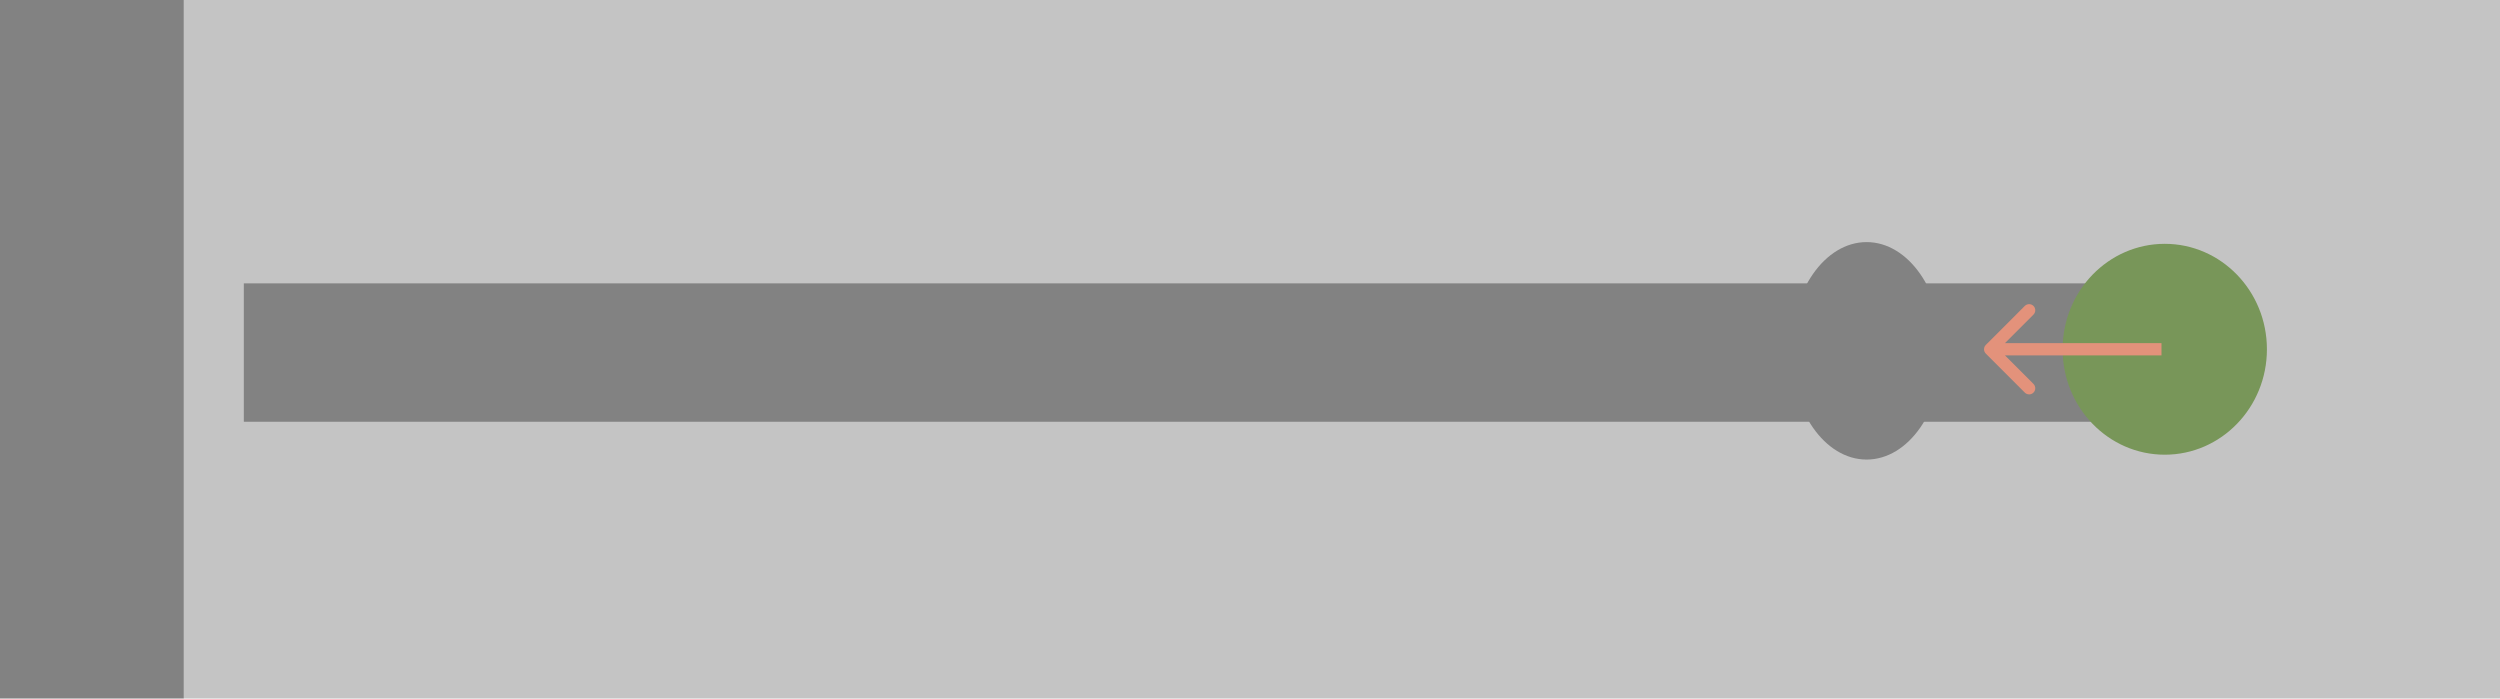
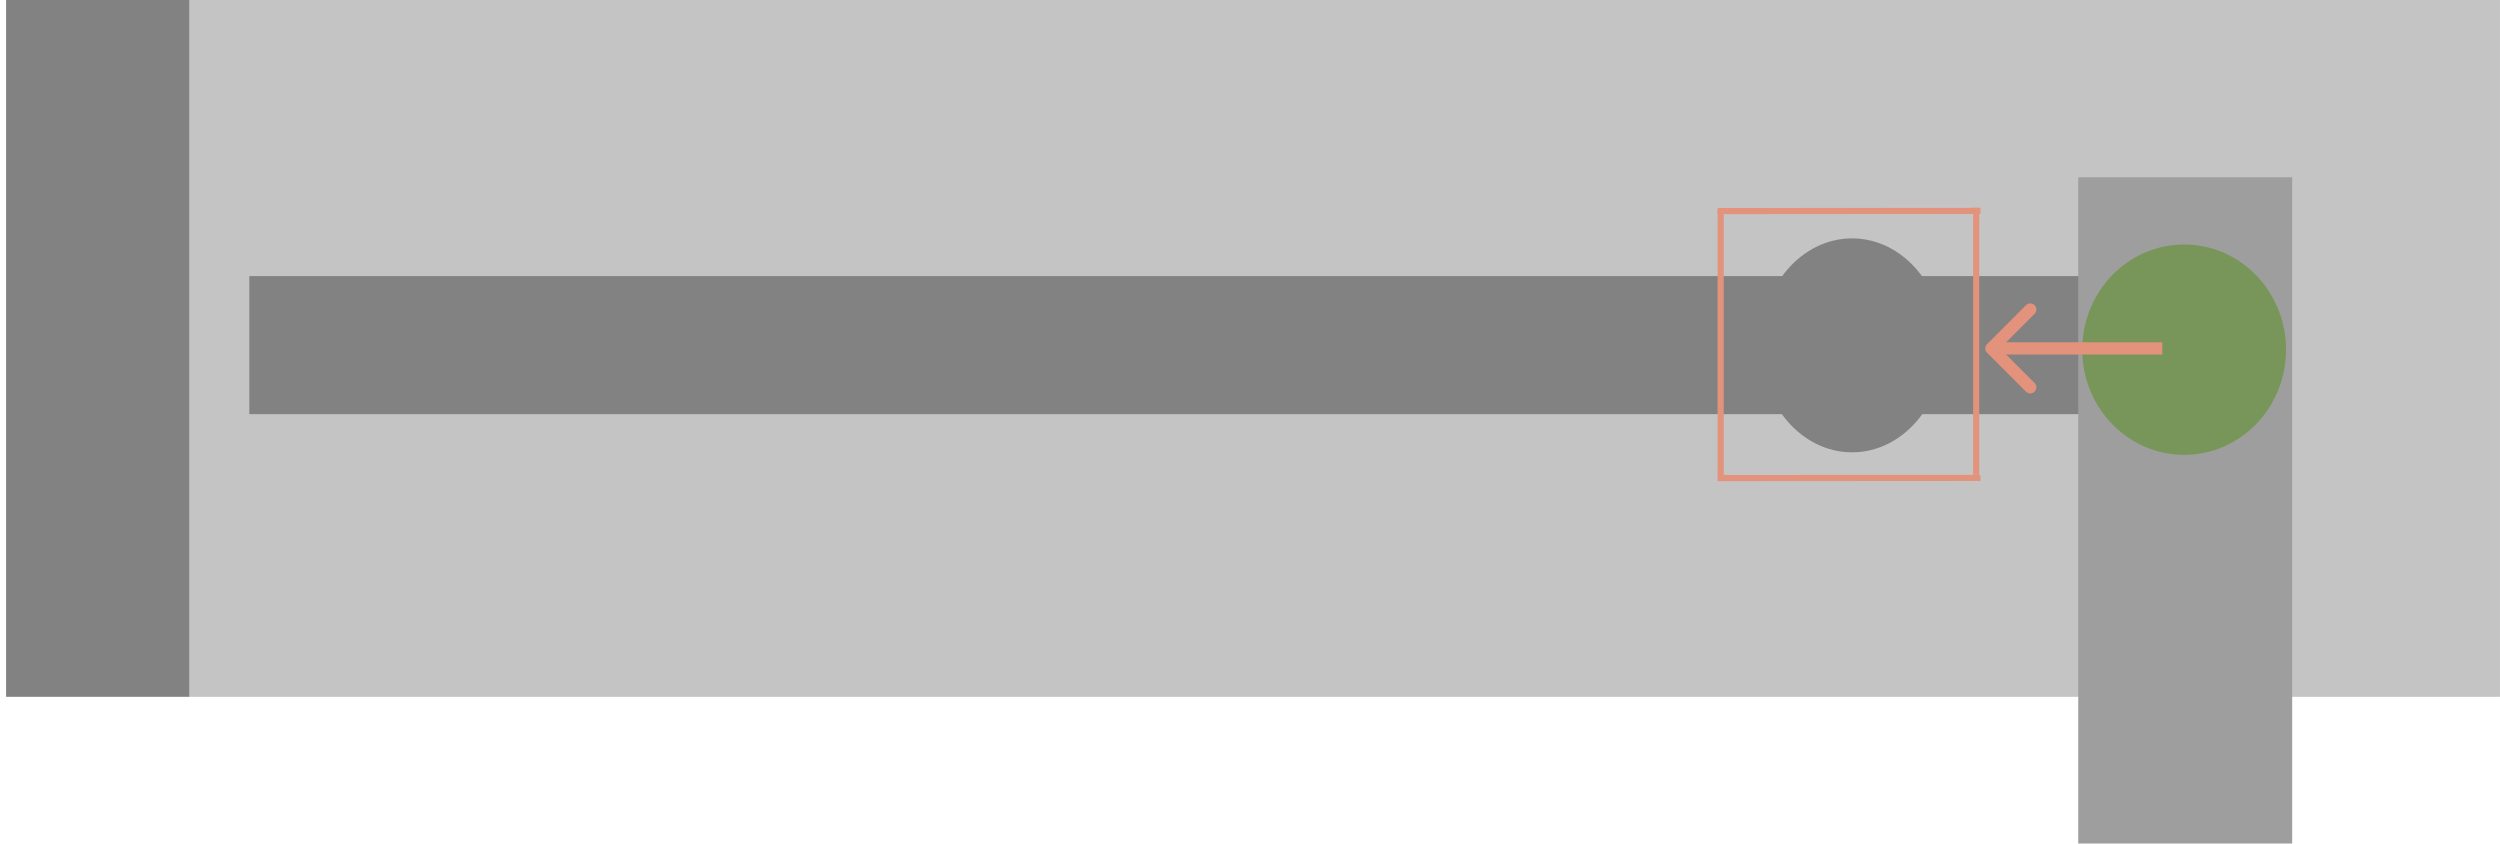
- <svg xmlns="http://www.w3.org/2000/svg" width="408" height="114" viewBox="0 0 408 114" fill="none">
-   <rect width="378" height="114" transform="matrix(1 0 0 -1 30 114)" fill="#C4C4C4" />
-   <rect width="319.415" height="22.585" transform="matrix(1 0 0 -1 39.793 68.8301)" fill="#828282" />
-   <ellipse rx="12.368" ry="17.745" transform="matrix(1 0 0 -1 304.63 57.2547)" fill="#828282" />
-   <ellipse rx="16.67" ry="17.207" transform="matrix(1 0 0 -1 353.291 57)" fill="#789659" />
-   <path d="M324.085 57.707C323.694 57.317 323.694 56.683 324.085 56.293L330.448 49.929C330.839 49.538 331.472 49.538 331.863 49.929C332.253 50.319 332.253 50.953 331.863 51.343L326.206 57L331.863 62.657C332.253 63.047 332.253 63.681 331.863 64.071C331.472 64.462 330.839 64.462 330.448 64.071L324.085 57.707ZM352.754 58H324.792V56H352.754V58Z" fill="#E3927B" />
-   <rect x="30" y="114" width="30" height="114" transform="rotate(-180 30 114)" fill="#828282" />
+ <svg xmlns="http://www.w3.org/2000/svg" width="409" height="138" viewBox="0 0 409 138" fill="none">
+   <rect x="30.996" width="378" height="114" fill="#C4C4C4" />
+   <rect x="40.789" y="45.17" width="319.415" height="22.585" fill="#828282" />
+   <ellipse cx="303" cy="56.5" rx="15" ry="17.5" fill="#828282" />
+   <rect width="30" height="114" transform="matrix(-1 0 0 1 30.9961 0)" fill="#828282" />
+   <rect width="35" height="109" transform="matrix(-1 0 0 1 375 29)" fill="#9E9E9E" />
+   <ellipse cx="357.326" cy="57.208" rx="16.67" ry="17.207" fill="#789659" />
+   <path d="M325.081 56.293C324.69 56.683 324.69 57.317 325.081 57.707L331.445 64.071C331.835 64.462 332.468 64.462 332.859 64.071C333.249 63.681 333.249 63.047 332.859 62.657L327.202 57L332.859 51.343C333.249 50.953 333.249 50.319 332.859 49.929C332.468 49.538 331.835 49.538 331.445 49.929L325.081 56.293ZM353.75 56H325.788V58H353.75V56Z" fill="#E3927B" />
+   <line x1="281.5" y1="34.317" x2="281.5" y2="78" stroke="#E3927B" />
+   <line y1="-0.5" x2="43" y2="-0.5" transform="matrix(-1 0.00071897 -0.00120895 -0.999999 324 77.6826)" stroke="#E3927B" />
+   <line y1="-0.5" x2="43" y2="-0.5" transform="matrix(-1 0.00078448 -0.00110799 -0.999999 324 34)" stroke="#E3927B" />
+   <line x1="323.305" y1="34" x2="323.305" y2="77.683" stroke="#E3927B" />
</svg>
